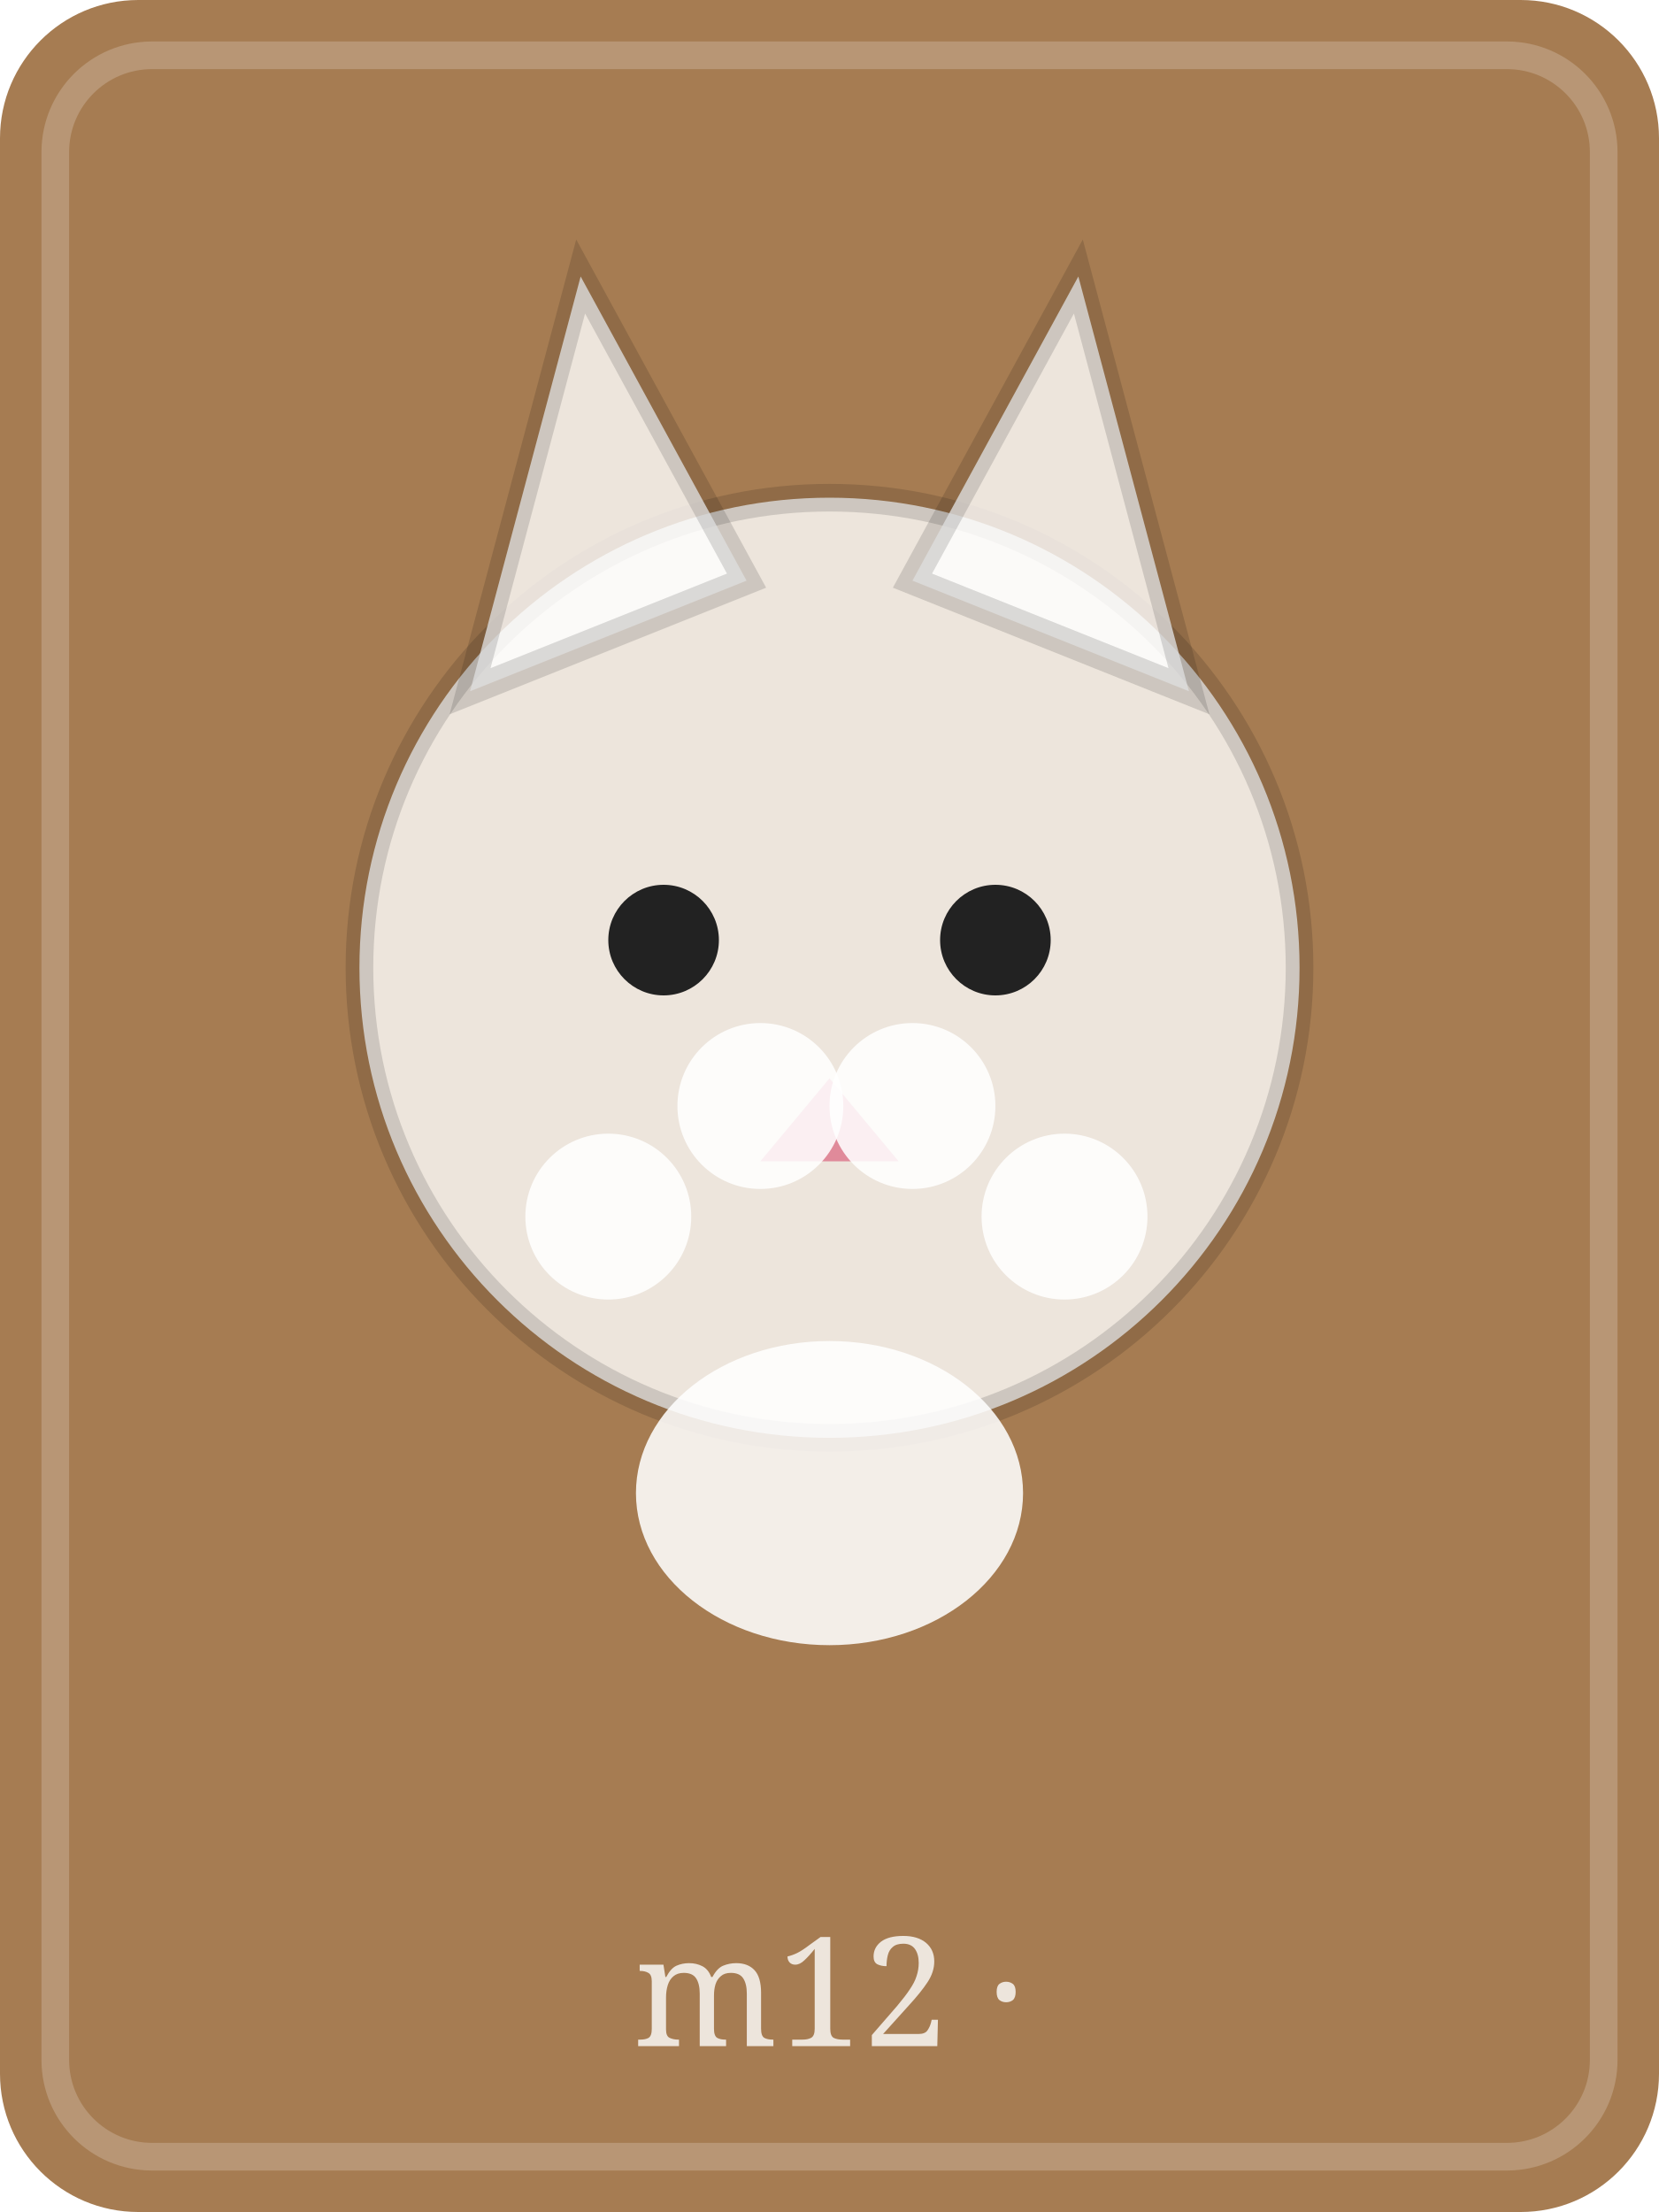
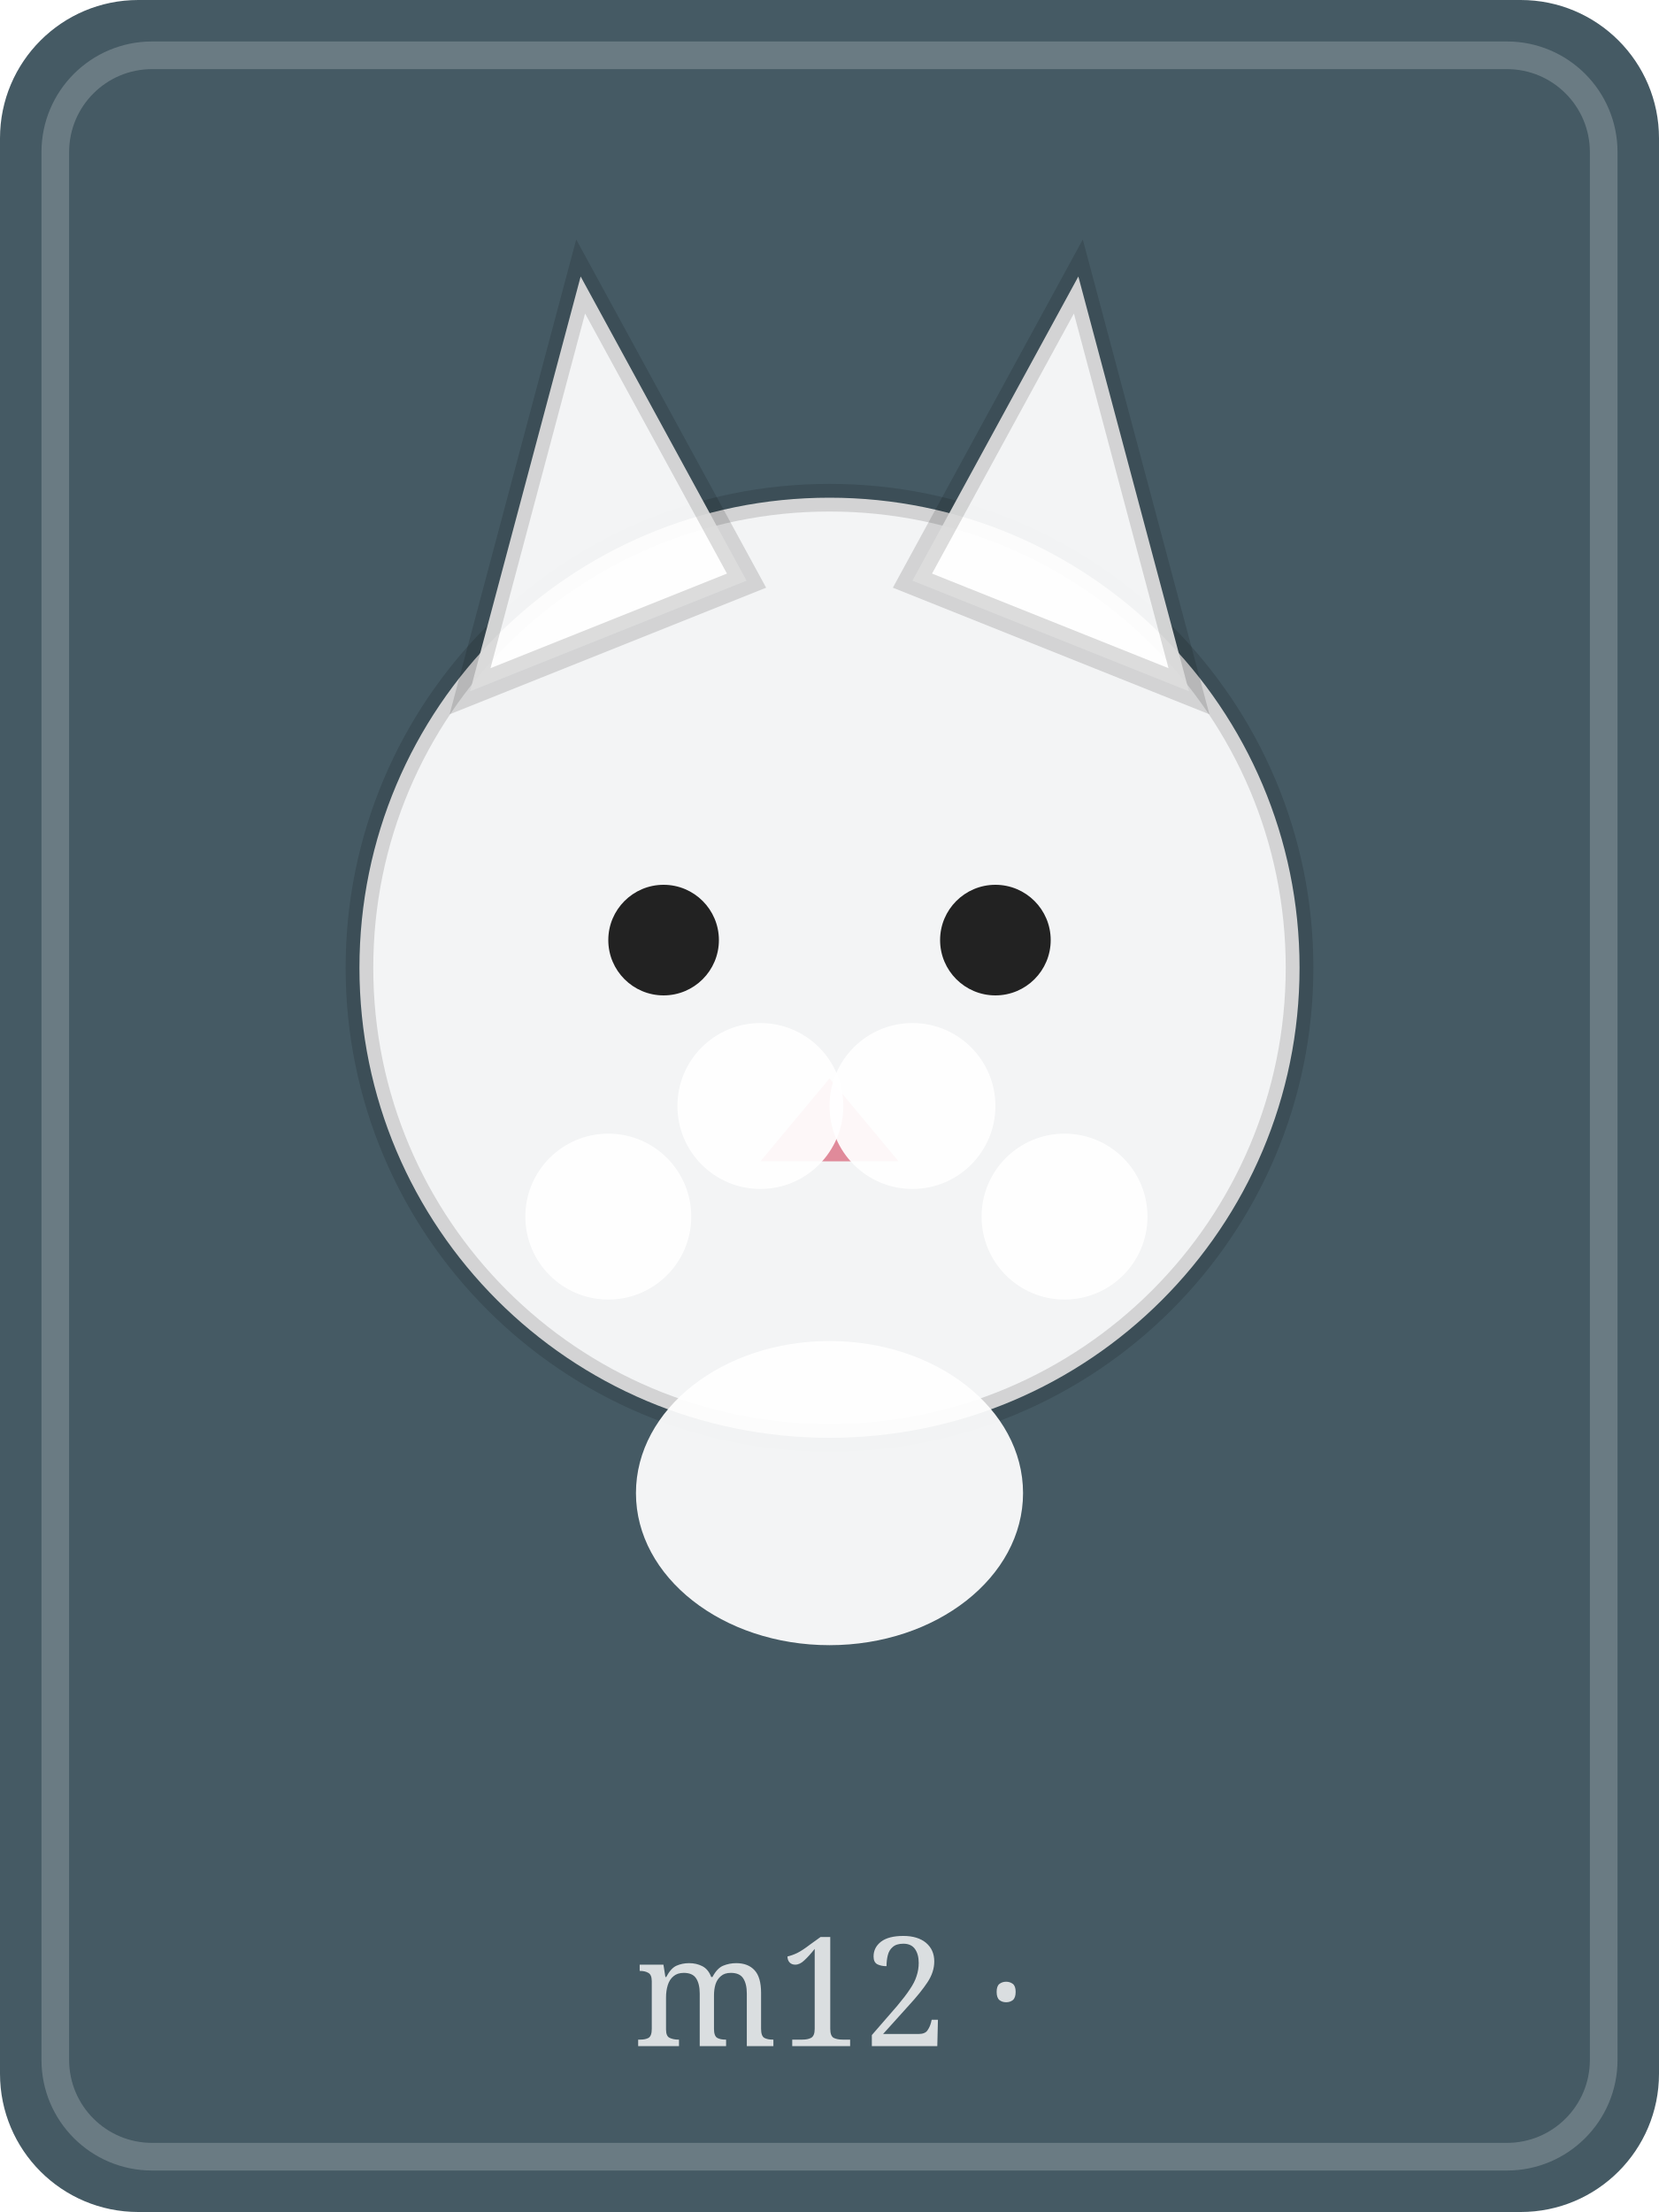
<svg xmlns="http://www.w3.org/2000/svg" viewBox="0 0 120 160">
-   <rect width="120" height="160" rx="10" fill="#a67c52" />
+   <rect width="120" height="160" rx="10" fill="#455a64" />
  <rect x="4" y="4" width="112" height="152" rx="7" fill="none" stroke="#ffffff33" stroke-width="2" />
-   <circle cx="60" cy="70" r="34" fill="#ffffffcc" stroke="#00000022" stroke-width="2" />
-   <polygon points="34,50 42,20 54,42" fill="#ffffffcc" stroke="#00000022" stroke-width="2" />
-   <polygon points="86,50 78,20 66,42" fill="#ffffffcc" stroke="#00000022" stroke-width="2" />
+   <circle cx="60" cy="70" r="34" fill="#ffffffee" stroke="#00000022" stroke-width="2" />
+   <polygon points="34,50 42,20 54,42" fill="#ffffffee" stroke="#00000022" stroke-width="2" />
+   <polygon points="86,50 78,20 66,42" fill="#ffffffee" stroke="#00000022" stroke-width="2" />
  <circle cx="48" cy="68" r="4" fill="#222" />
  <circle cx="72" cy="68" r="4" fill="#222" />
  <polygon points="60,78 55,84 65,84" fill="#e08a9a" />
-   <ellipse cx="60" cy="108" rx="14" ry="11" fill="#ffffffdd" />
-   <circle cx="44" cy="88" r="6" fill="#ffffffdd" />
-   <circle cx="55" cy="80" r="6" fill="#ffffffdd" />
-   <circle cx="66" cy="80" r="6" fill="#ffffffdd" />
-   <circle cx="77" cy="88" r="6" fill="#ffffffdd" />
+   <ellipse cx="60" cy="108" rx="14" ry="11" fill="#ffffffee" />
+   <circle cx="44" cy="88" r="6" fill="#ffffffee" />
+   <circle cx="55" cy="80" r="6" fill="#ffffffee" />
+   <circle cx="66" cy="80" r="6" fill="#ffffffee" />
+   <circle cx="77" cy="88" r="6" fill="#ffffffee" />
  <text x="60" y="148" font-family="Georgia,serif" font-size="11" fill="#ffffffcc" text-anchor="middle">m12 ·</text>
</svg>
